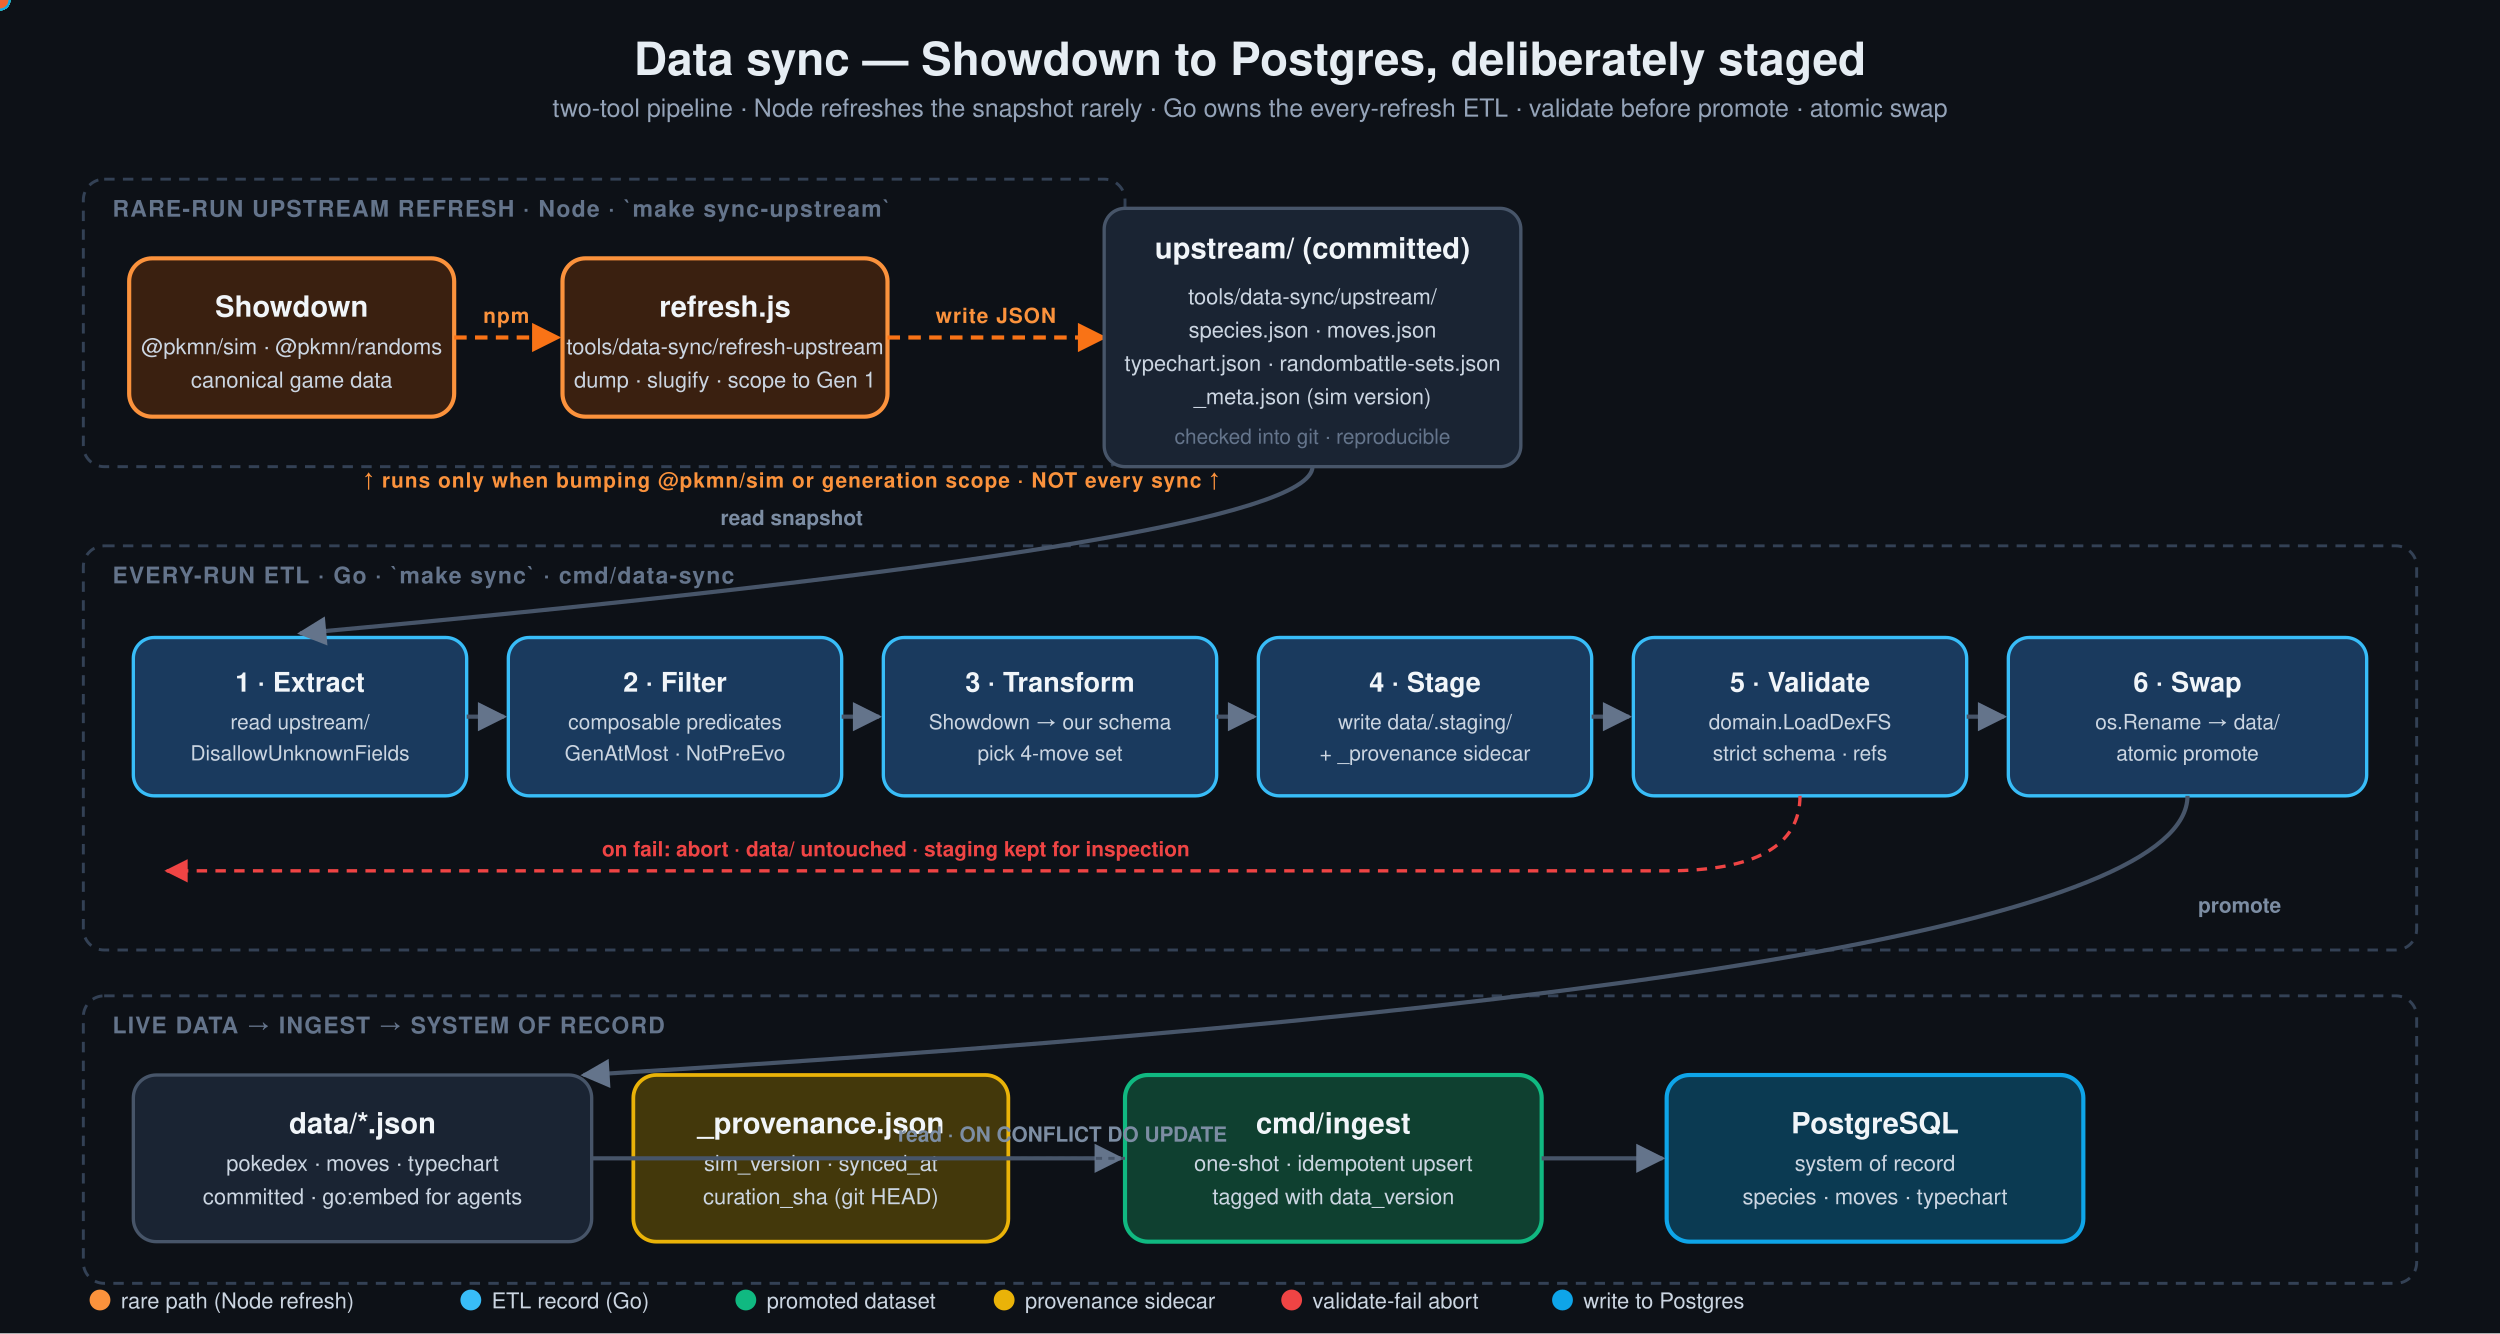
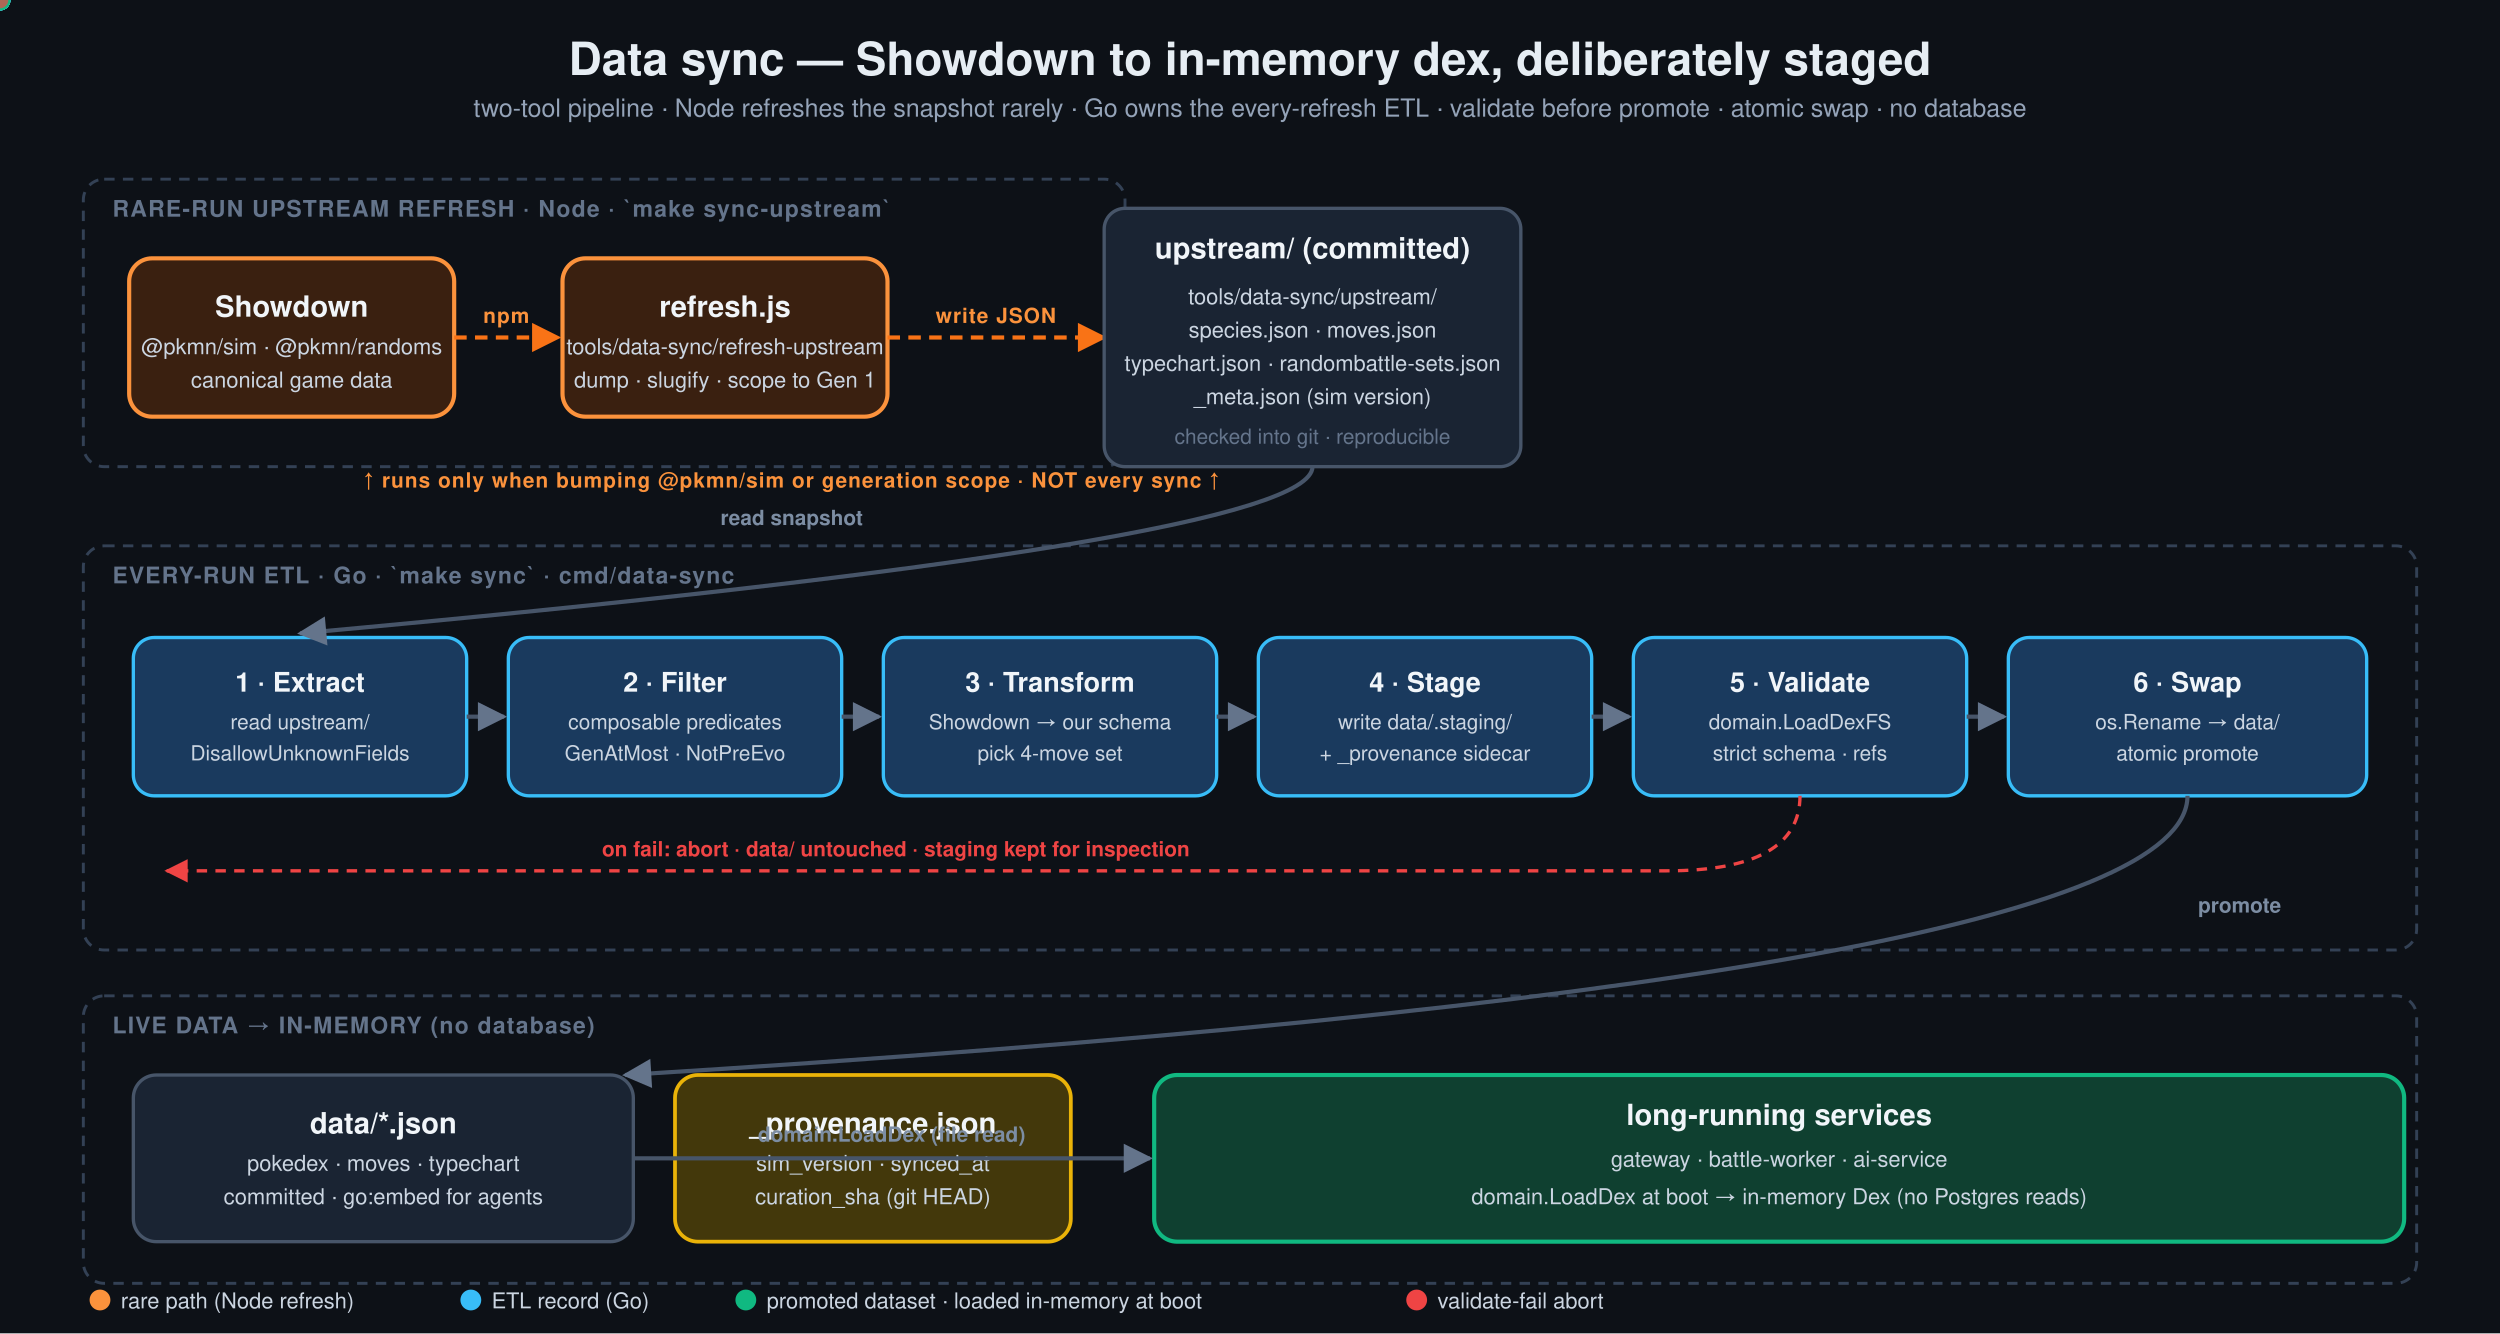
<svg xmlns="http://www.w3.org/2000/svg" xmlns:xlink="http://www.w3.org/1999/xlink" viewBox="0 0 1200 640" font-family="'Segoe UI', Helvetica, Arial, sans-serif">
  <defs>
    <marker id="arrow" viewBox="0 0 10 10" refX="9" refY="5" markerWidth="7" markerHeight="7" orient="auto-start-reverse">
      <path d="M0,0 L10,5 L0,10 z" fill="#64748b" />
    </marker>
    <marker id="arrowOrange" viewBox="0 0 10 10" refX="9" refY="5" markerWidth="7" markerHeight="7" orient="auto-start-reverse">
      <path d="M0,0 L10,5 L0,10 z" fill="#f97316" />
    </marker>
    <marker id="arrowRed" viewBox="0 0 10 10" refX="9" refY="5" markerWidth="7" markerHeight="7" orient="auto-start-reverse">
      <path d="M0,0 L10,5 L0,10 z" fill="#ef4444" />
    </marker>
    <style>
      .title    { fill:#e6edf3; font-weight:700; font-size:22px; }
      .subtitle { fill:#94a3b8; font-size:12px; }
      .label    { fill:#f1f5f9; font-weight:700; font-size:14px; }
      .sub      { fill:#cbd5e1; font-size:10.5px; }
      .tag      { fill:#94a3b8; font-size:11px; }
      .stageLbl { fill:#f1f5f9; font-weight:700; font-size:13px; }
      .stageSub { fill:#cbd5e1; font-size:10px; }
      .wire     { fill:none; stroke:#475569; stroke-width:2; }
      .wireRare { fill:none; stroke:#f97316; stroke-width:2; stroke-dasharray:6 4; }
      .wireFail { fill:none; stroke:#ef4444; stroke-width:1.6; stroke-dasharray:5 4; }
      .wlabel   { fill:#7c8da3; font-size:10px; font-weight:600; }
      .wlabelF  { fill:#ef4444; font-size:10px; font-weight:600; }
      .wlabelR  { fill:#fb923c; font-size:10px; font-weight:600; letter-spacing:.5px; }
      .frame    { fill:none; stroke:#334155; stroke-width:1.4; stroke-dasharray:5 4; }
      .frametxt { fill:#64748b; font-size:11px; font-weight:600; letter-spacing:.6px; }
      .pillR    { fill:#3a2010; stroke:#fb923c; stroke-width:2; }
      .pillS    { fill:#1a2433; stroke:#475569; stroke-width:1.6; }
      .pillG    { fill:#0f4030; stroke:#10b981; stroke-width:2; }
      .pillDB   { fill:#0b3a52; stroke:#0ea5e9; stroke-width:2; }
      .pillProv { fill:#43380b; stroke:#eab308; stroke-width:1.8; }
      .pillStage{ fill:#1a3a5e; stroke:#38bdf8; stroke-width:1.6; }
    </style>
  </defs>
  <rect width="1200" height="640" fill="#0d1117" />
-   <text x="600" y="36" text-anchor="middle" class="title">Data sync — Showdown to Postgres, deliberately staged</text>
-   <text x="600" y="56" text-anchor="middle" class="subtitle">two-tool pipeline · Node refreshes the snapshot rarely · Go owns the every-refresh ETL · validate before promote · atomic swap</text>
+   <text x="600" y="36" text-anchor="middle" class="title">Data sync — Showdown to in-memory dex, deliberately staged</text>
+   <text x="600" y="56" text-anchor="middle" class="subtitle">two-tool pipeline · Node refreshes the snapshot rarely · Go owns the every-refresh ETL · validate before promote · atomic swap · no database</text>
  <rect x="40" y="86" width="500" height="138" rx="10" class="frame" />
  <text x="54" y="104" class="frametxt">RARE-RUN UPSTREAM REFRESH · Node · `make sync-upstream`</text>
  <rect x="62" y="124" width="156" height="76" rx="11" class="pillR" />
  <text x="140" y="152" text-anchor="middle" class="label">Showdown</text>
  <text x="140" y="170" text-anchor="middle" class="sub">@pkmn/sim · @pkmn/randoms</text>
  <text x="140" y="186" text-anchor="middle" class="sub">canonical game data</text>
  <rect x="270" y="124" width="156" height="76" rx="11" class="pillR" />
  <text x="348" y="152" text-anchor="middle" class="label">refresh.js</text>
  <text x="348" y="170" text-anchor="middle" class="sub">tools/data-sync/refresh-upstream</text>
  <text x="348" y="186" text-anchor="middle" class="sub">dump · slugify · scope to Gen 1</text>
  <path id="p_show_ref" class="wireRare" marker-end="url(#arrowOrange)" d="M218,162 L268,162" />
  <text x="243" y="155" text-anchor="middle" class="wlabelR">npm</text>
  <path id="p_ref_snap" class="wireRare" marker-end="url(#arrowOrange)" d="M426,162 L530,162" />
  <text x="478" y="155" text-anchor="middle" class="wlabelR">write JSON</text>
  <rect x="530" y="100" width="200" height="124" rx="10" class="pillS" />
  <text x="630" y="124" text-anchor="middle" class="label">upstream/ (committed)</text>
  <text x="630" y="146" text-anchor="middle" class="sub">tools/data-sync/upstream/</text>
  <text x="630" y="162" text-anchor="middle" class="sub">species.json · moves.json</text>
  <text x="630" y="178" text-anchor="middle" class="sub">typechart.json · randombattle-sets.json</text>
  <text x="630" y="194" text-anchor="middle" class="sub">_meta.json (sim version)</text>
  <text x="630" y="213" text-anchor="middle" class="tag" style="font-size:10px; fill:#64748b;">checked into git · reproducible</text>
  <text x="380" y="234" text-anchor="middle" class="wlabelR">↑ runs only when bumping @pkmn/sim or generation scope · NOT every sync ↑</text>
  <rect x="40" y="262" width="1120" height="194" rx="10" class="frame" />
  <text x="54" y="280" class="frametxt">EVERY-RUN ETL · Go · `make sync` · cmd/data-sync</text>
  <rect x="64" y="306" width="160" height="76" rx="10" class="pillStage" />
  <text x="144" y="332" text-anchor="middle" class="stageLbl">1 · Extract</text>
  <text x="144" y="350" text-anchor="middle" class="stageSub">read upstream/</text>
  <text x="144" y="365" text-anchor="middle" class="stageSub">DisallowUnknownFields</text>
  <rect x="244" y="306" width="160" height="76" rx="10" class="pillStage" />
  <text x="324" y="332" text-anchor="middle" class="stageLbl">2 · Filter</text>
  <text x="324" y="350" text-anchor="middle" class="stageSub">composable predicates</text>
  <text x="324" y="365" text-anchor="middle" class="stageSub">GenAtMost · NotPreEvo</text>
  <rect x="424" y="306" width="160" height="76" rx="10" class="pillStage" />
  <text x="504" y="332" text-anchor="middle" class="stageLbl">3 · Transform</text>
  <text x="504" y="350" text-anchor="middle" class="stageSub">Showdown → our schema</text>
  <text x="504" y="365" text-anchor="middle" class="stageSub">pick 4-move set</text>
  <rect x="604" y="306" width="160" height="76" rx="10" class="pillStage" />
  <text x="684" y="332" text-anchor="middle" class="stageLbl">4 · Stage</text>
  <text x="684" y="350" text-anchor="middle" class="stageSub">write data/.staging/</text>
  <text x="684" y="365" text-anchor="middle" class="stageSub">+ _provenance sidecar</text>
  <rect x="784" y="306" width="160" height="76" rx="10" class="pillStage" />
  <text x="864" y="332" text-anchor="middle" class="stageLbl">5 · Validate</text>
  <text x="864" y="350" text-anchor="middle" class="stageSub">domain.LoadDexFS</text>
  <text x="864" y="365" text-anchor="middle" class="stageSub">strict schema · refs</text>
  <rect x="964" y="306" width="172" height="76" rx="10" class="pillStage" />
  <text x="1050" y="332" text-anchor="middle" class="stageLbl">6 · Swap</text>
  <text x="1050" y="350" text-anchor="middle" class="stageSub">os.Rename → data/</text>
  <text x="1050" y="365" text-anchor="middle" class="stageSub">atomic promote</text>
  <path id="p_e_f" class="wire" marker-end="url(#arrow)" d="M224,344 L242,344" />
  <path id="p_f_t" class="wire" marker-end="url(#arrow)" d="M404,344 L422,344" />
  <path id="p_t_st" class="wire" marker-end="url(#arrow)" d="M584,344 L602,344" />
  <path id="p_st_v" class="wire" marker-end="url(#arrow)" d="M764,344 L782,344" />
  <path id="p_v_sw" class="wire" marker-end="url(#arrow)" d="M944,344 L962,344" />
  <path id="p_fail" class="wireFail" marker-end="url(#arrowRed)" d="M864,382 Q864,418 800,418 L80,418" />
  <text x="430" y="411" text-anchor="middle" class="wlabelF">on fail: abort · data/ untouched · staging kept for inspection</text>
  <path id="p_snap_e" class="wire" marker-end="url(#arrow)" d="M630,224 Q630,260 144,304" />
  <text x="380" y="252" text-anchor="middle" class="wlabel">read snapshot</text>
  <rect x="40" y="478" width="1120" height="138" rx="10" class="frame" />
-   <text x="54" y="496" class="frametxt">LIVE DATA → INGEST → SYSTEM OF RECORD</text>
-   <rect x="64" y="516" width="220" height="80" rx="11" class="pillS" />
-   <text x="174" y="544" text-anchor="middle" class="label">data/*.json</text>
-   <text x="174" y="562" text-anchor="middle" class="sub">pokedex · moves · typechart</text>
-   <text x="174" y="578" text-anchor="middle" class="sub">committed · go:embed for agents</text>
-   <rect x="304" y="516" width="180" height="80" rx="11" class="pillProv" />
-   <text x="394" y="544" text-anchor="middle" class="label">_provenance.json</text>
-   <text x="394" y="562" text-anchor="middle" class="sub">sim_version · synced_at</text>
-   <text x="394" y="578" text-anchor="middle" class="sub">curation_sha (git HEAD)</text>
-   <rect x="540" y="516" width="200" height="80" rx="11" class="pillG" />
-   <text x="640" y="544" text-anchor="middle" class="label">cmd/ingest</text>
-   <text x="640" y="562" text-anchor="middle" class="sub">one-shot · idempotent upsert</text>
-   <text x="640" y="578" text-anchor="middle" class="sub">tagged with data_version</text>
-   <rect x="800" y="516" width="200" height="80" rx="11" class="pillDB" />
-   <text x="900" y="544" text-anchor="middle" class="label">PostgreSQL</text>
-   <text x="900" y="562" text-anchor="middle" class="sub">system of record</text>
-   <text x="900" y="578" text-anchor="middle" class="sub">species · moves · typechart</text>
-   <path id="p_sw_data" class="wire" marker-end="url(#arrow)" d="M1050,382 Q1050,470 280,516" />
+   <text x="54" y="496" class="frametxt">LIVE DATA → IN-MEMORY (no database)</text>
+   <rect x="64" y="516" width="240" height="80" rx="11" class="pillS" />
+   <text x="184" y="544" text-anchor="middle" class="label">data/*.json</text>
+   <text x="184" y="562" text-anchor="middle" class="sub">pokedex · moves · typechart</text>
+   <text x="184" y="578" text-anchor="middle" class="sub">committed · go:embed for agents</text>
+   <rect x="324" y="516" width="190" height="80" rx="11" class="pillProv" />
+   <text x="419" y="544" text-anchor="middle" class="label">_provenance.json</text>
+   <text x="419" y="562" text-anchor="middle" class="sub">sim_version · synced_at</text>
+   <text x="419" y="578" text-anchor="middle" class="sub">curation_sha (git HEAD)</text>
+   <rect x="554" y="516" width="600" height="80" rx="11" class="pillG" />
+   <text x="854" y="540" text-anchor="middle" class="label">long-running services</text>
+   <text x="854" y="560" text-anchor="middle" class="sub">gateway · battle-worker · ai-service</text>
+   <text x="854" y="578" text-anchor="middle" class="sub">domain.LoadDex at boot → in-memory Dex (no Postgres reads)</text>
+   <path id="p_sw_data" class="wire" marker-end="url(#arrow)" d="M1050,382 Q1050,470 300,516" />
  <text x="1075" y="438" text-anchor="middle" class="wlabel">promote</text>
-   <path id="p_data_ing" class="wire" marker-end="url(#arrow)" d="M284,556 L538,556" />
-   <text x="510" y="548" text-anchor="middle" class="wlabel">read · ON CONFLICT DO UPDATE</text>
-   <path id="p_ing_pg" class="wire" marker-end="url(#arrow)" d="M740,556 L798,556" />
-   <path id="p_prov_ing" class="wire" style="stroke:#475569; stroke-dasharray:3 3; stroke-width:1.4;" d="M484,556 L540,556" />
+   <path id="p_data_svc" class="wire" marker-end="url(#arrow)" d="M304,556 L552,556" />
+   <text x="428" y="548" text-anchor="middle" class="wlabel">domain.LoadDex (file read)</text>
  <circle r="5" fill="#fb923c">
    <animateMotion dur="6s" repeatCount="indefinite" begin="0s">
      <mpath xlink:href="#p_show_ref" />
    </animateMotion>
  </circle>
  <circle r="5" fill="#fb923c">
    <animateMotion dur="6s" repeatCount="indefinite" begin="3s">
      <mpath xlink:href="#p_ref_snap" />
    </animateMotion>
  </circle>
  <circle r="5" fill="#38bdf8">
    <animateMotion dur="3.4s" repeatCount="indefinite" begin="0s">
      <mpath xlink:href="#p_snap_e" />
    </animateMotion>
  </circle>
  <circle r="5" fill="#38bdf8">
    <animateMotion dur="0.7s" repeatCount="indefinite" begin="0.2s">
      <mpath xlink:href="#p_e_f" />
    </animateMotion>
  </circle>
  <circle r="5" fill="#38bdf8">
    <animateMotion dur="0.7s" repeatCount="indefinite" begin="0.9s">
      <mpath xlink:href="#p_f_t" />
    </animateMotion>
  </circle>
  <circle r="5" fill="#38bdf8">
    <animateMotion dur="0.7s" repeatCount="indefinite" begin="1.6s">
      <mpath xlink:href="#p_t_st" />
    </animateMotion>
  </circle>
  <circle r="5" fill="#38bdf8">
    <animateMotion dur="0.7s" repeatCount="indefinite" begin="2.3s">
      <mpath xlink:href="#p_st_v" />
    </animateMotion>
  </circle>
  <circle r="5" fill="#38bdf8">
    <animateMotion dur="0.7s" repeatCount="indefinite" begin="3.0s">
      <mpath xlink:href="#p_v_sw" />
    </animateMotion>
  </circle>
  <circle r="5" fill="#10b981">
    <animateMotion dur="3s" repeatCount="indefinite" begin="3.7s">
      <mpath xlink:href="#p_sw_data" />
    </animateMotion>
  </circle>
  <circle r="5" fill="#10b981">
    <animateMotion dur="2.4s" repeatCount="indefinite" begin="0.5s">
-       <mpath xlink:href="#p_data_ing" />
-     </animateMotion>
-   </circle>
-   <circle r="5" fill="#0ea5e9">
-     <animateMotion dur="1.2s" repeatCount="indefinite" begin="2.9s">
-       <mpath xlink:href="#p_ing_pg" />
-     </animateMotion>
-   </circle>
-   <circle r="4" fill="#eab308">
-     <animateMotion dur="2.4s" repeatCount="indefinite" begin="1.4s">
-       <mpath xlink:href="#p_prov_ing" />
+       <mpath xlink:href="#p_data_svc" />
    </animateMotion>
  </circle>
  <circle r="4" fill="#ef4444" opacity="0.7">
    <animateMotion dur="8s" repeatCount="indefinite" begin="5s">
      <mpath xlink:href="#p_fail" />
    </animateMotion>
  </circle>
  <g transform="translate(40,628)">
    <circle cx="8" cy="-4" r="5" fill="#fb923c" />
    <text x="18" y="0" class="sub">rare path (Node refresh)</text>
    <circle cx="186" cy="-4" r="5" fill="#38bdf8" />
    <text x="196" y="0" class="sub">ETL record (Go)</text>
    <circle cx="318" cy="-4" r="5" fill="#10b981" />
-     <text x="328" y="0" class="sub">promoted dataset</text>
-     <circle cx="442" cy="-4" r="5" fill="#eab308" />
-     <text x="452" y="0" class="sub">provenance sidecar</text>
-     <circle cx="580" cy="-4" r="5" fill="#ef4444" />
-     <text x="590" y="0" class="sub">validate-fail abort</text>
-     <circle cx="710" cy="-4" r="5" fill="#0ea5e9" />
-     <text x="720" y="0" class="sub">write to Postgres</text>
+     <text x="328" y="0" class="sub">promoted dataset · loaded in-memory at boot</text>
+     <circle cx="640" cy="-4" r="5" fill="#ef4444" />
+     <text x="650" y="0" class="sub">validate-fail abort</text>
  </g>
</svg>
